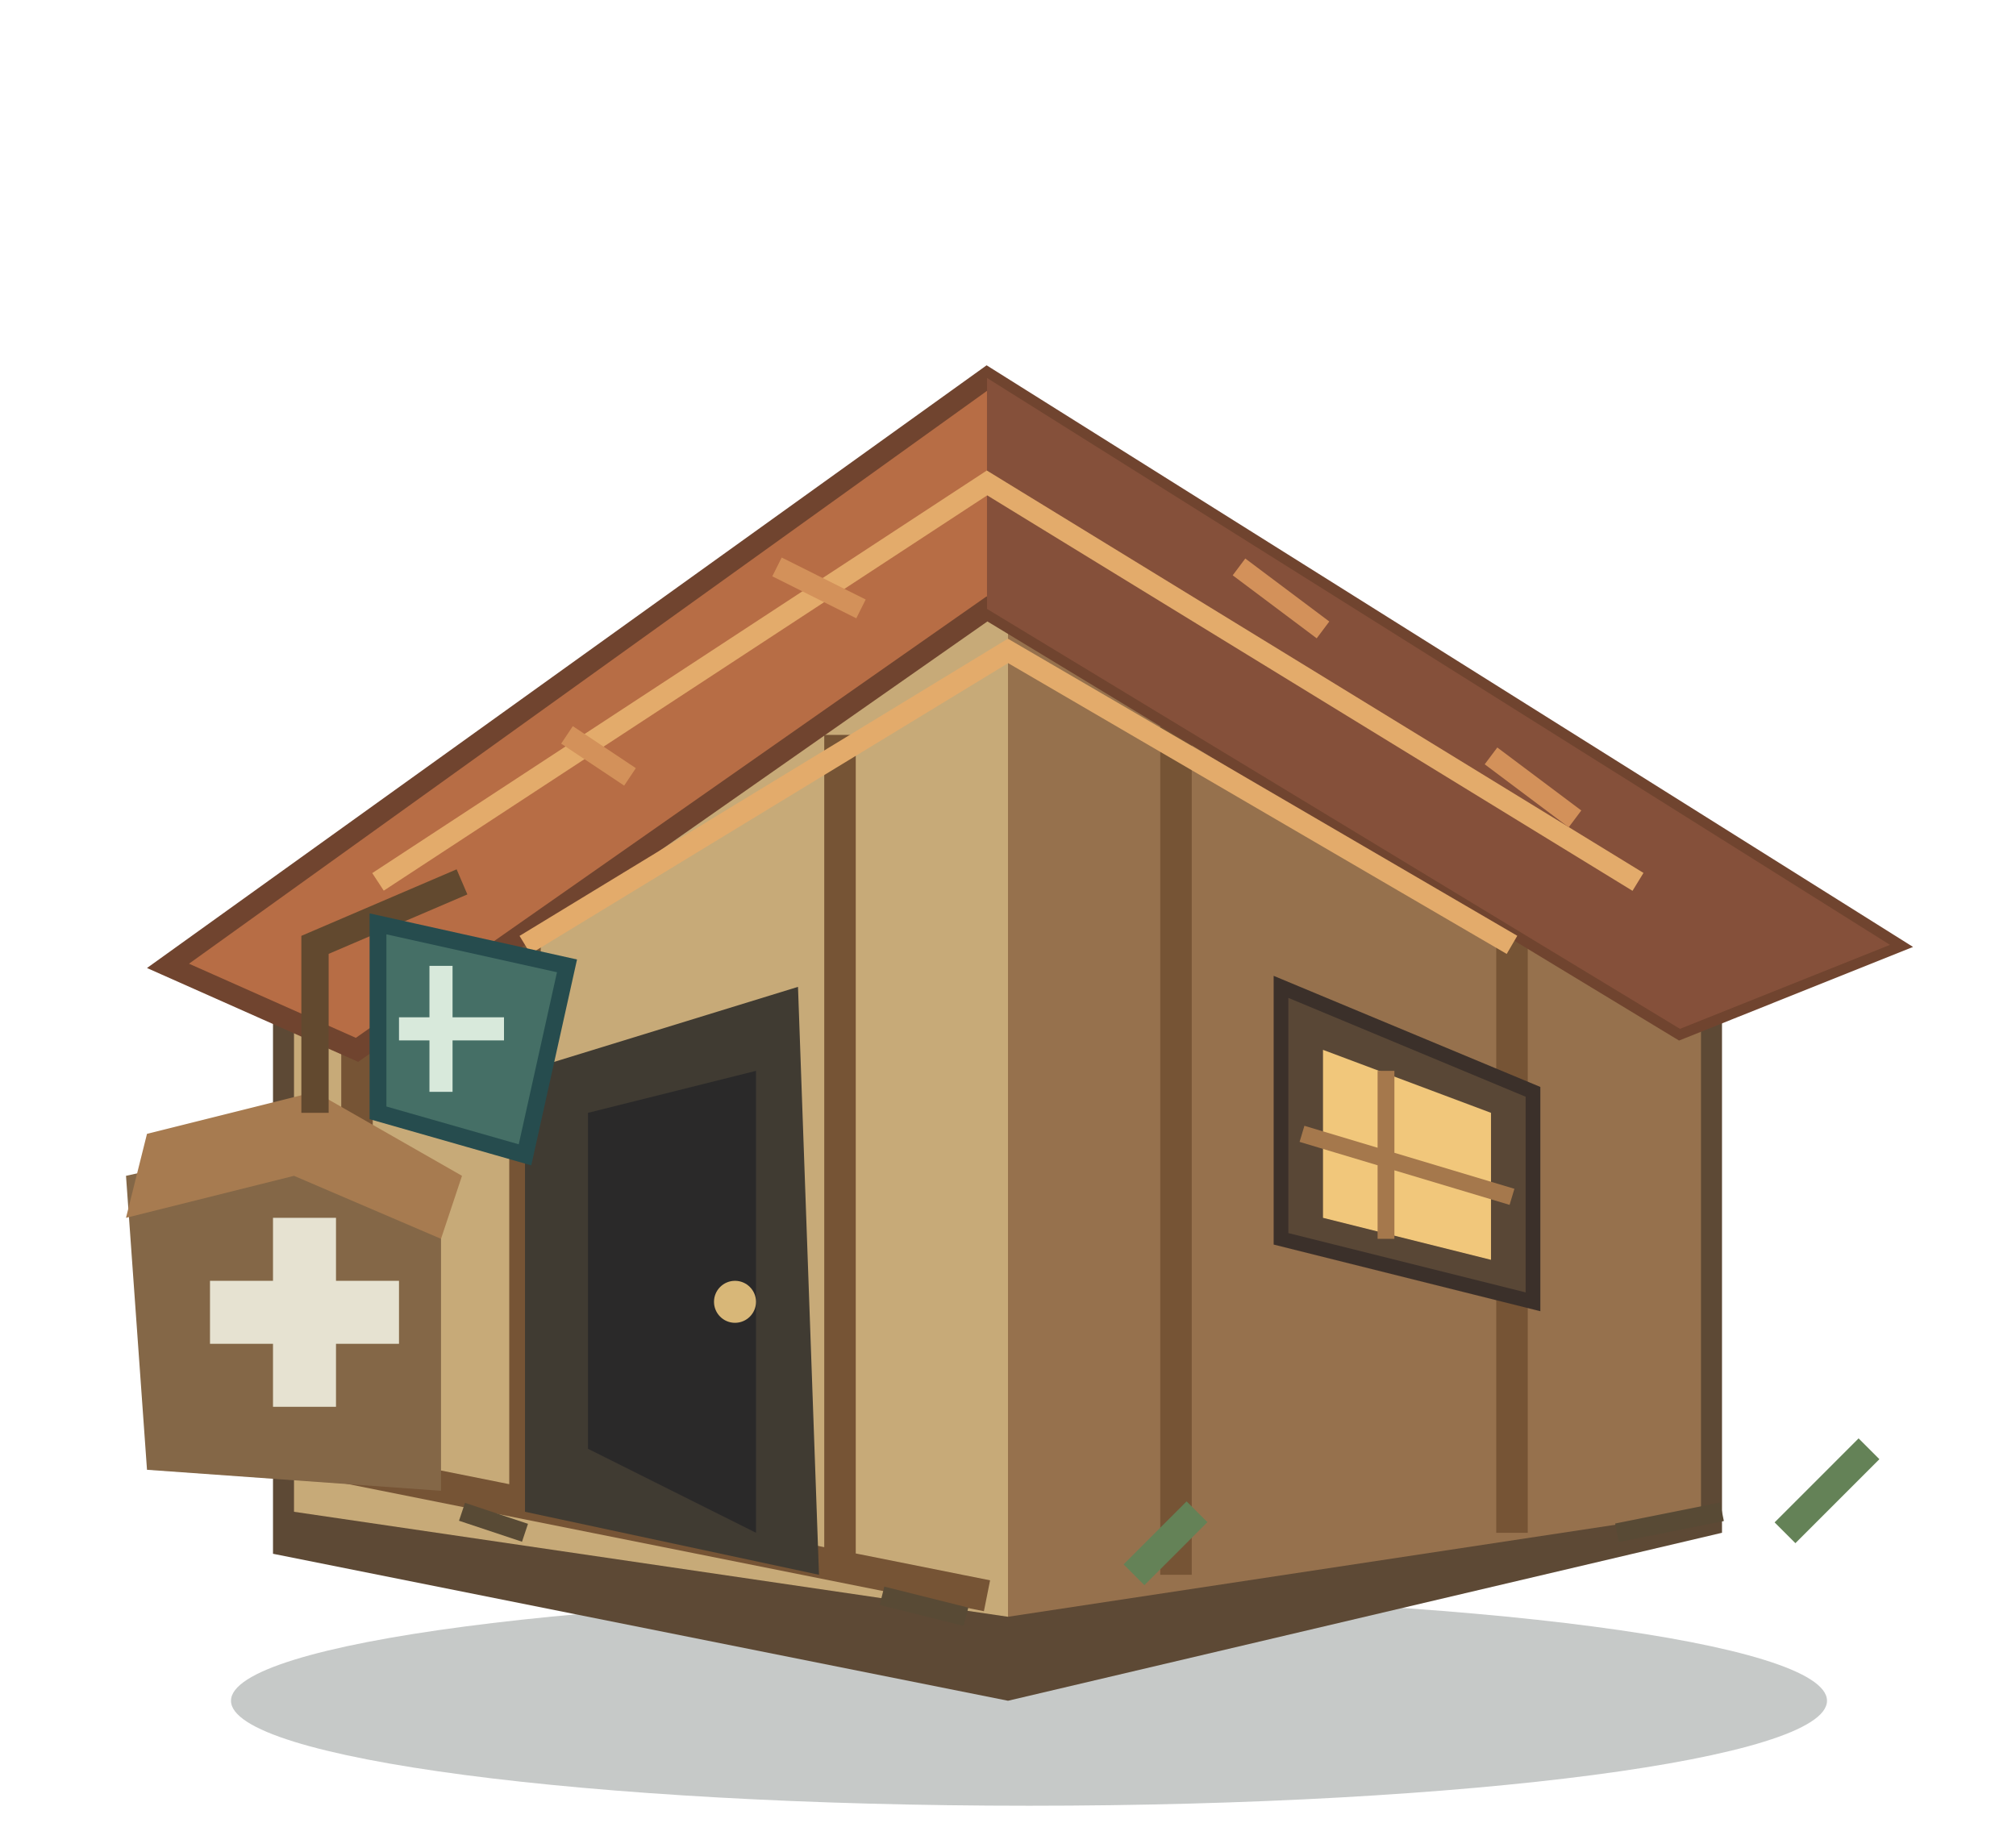
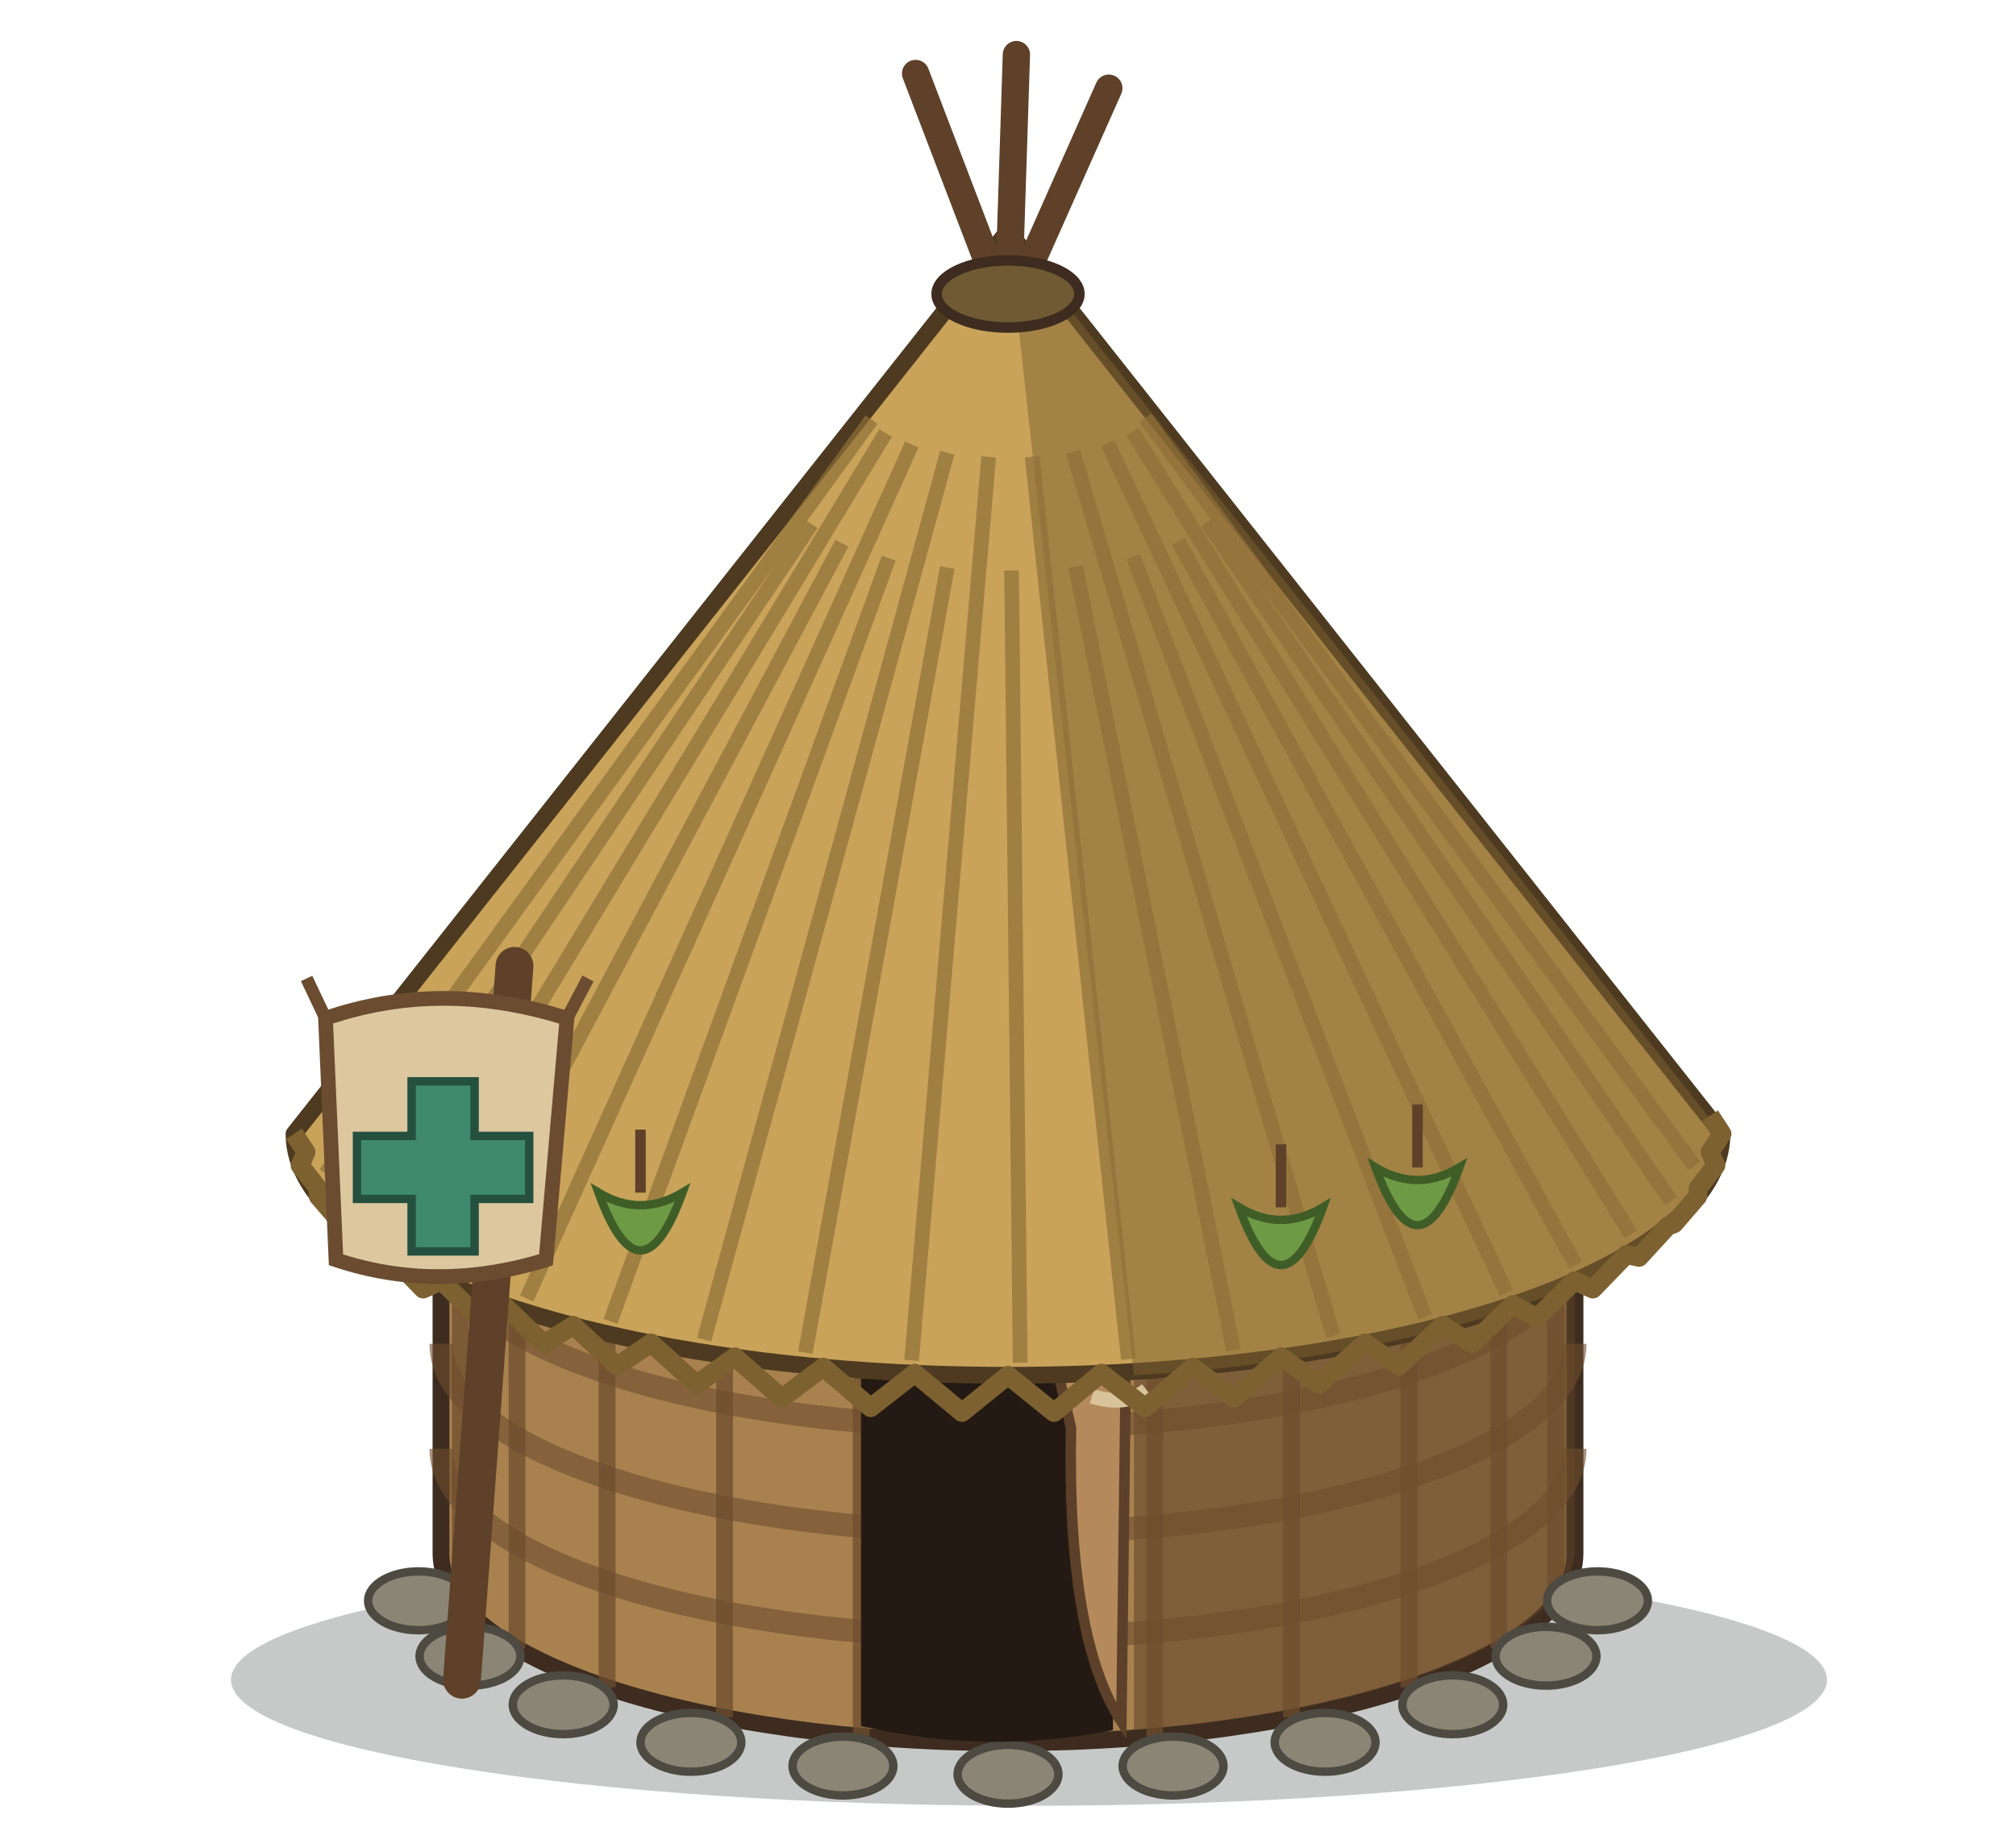
<svg xmlns="http://www.w3.org/2000/svg" width="96" height="88" viewBox="0 0 96 88">
-   <ellipse cx="49" cy="81" rx="38" ry="5" fill="#1b2623" opacity=".25" />
-   <path d="M13 74 48 81 82 73 82 45 48 30 13 45Z" fill="#5d4935" />
-   <path d="M14 45 48 29 48 77 14 72Z" fill="#c7aa78" />
-   <path d="M48 29 81 45 81 72 48 77Z" fill="#96714d" />
-   <path d="M17 47 17 70 47 76M25 43 25 72M40 35 40 74M56 34 56 75M72 40 72 73" fill="none" stroke="#765435" stroke-width="1.5" />
-   <path d="M8 46 47 18 90 45 80 49 47 29 17 50Z" fill="#b76d45" stroke="#70442f" stroke-width="1" />
-   <path d="M47 18 90 45 80 49 47 29Z" fill="#85503a" />
-   <path d="M18 42 47 23 78 42M25 45 48 31 72 45" fill="none" stroke="#e3ab6b" stroke-width="1" />
-   <path d="M27 35 30 37M37 27 41 29M59 27 63 30M71 36 75 39" stroke="#d3915a" stroke-width="1" />
-   <path d="M25 72V51L38 47 39 75Z" fill="#403b32" />
-   <path d="M28 69V53L36 51 36 73Z" fill="#2a2929" />
-   <circle cx="35" cy="62" r="1" fill="#d8b778" />
-   <path d="M61 47 73 52 73 62 61 59Z" fill="#594736" stroke="#3b302a" stroke-width=".7" />
-   <path d="M63 50 71 53 71 60 63 58Z" fill="#f1c77b" />
-   <path d="M66 51V59M62 54 72 57" stroke="#a5784c" stroke-width=".8" />
-   <path d="M6 56 15 54 21 58 21 71 7 70Z" fill="#846747" />
-   <path d="M7 54 15 52 22 56 21 59 14 56 6 58Z" fill="#a77b50" />
-   <path d="M13 58 16 58 16 67 13 67ZM10 61 19 61 19 64 10 64Z" fill="#e6e2d1" />
-   <path d="M15 53 15 45 22 42" fill="none" stroke="#62492f" stroke-width="1.3" />
-   <path d="M18 44 27 46 25 55 18 53Z" fill="#456f66" stroke="#264c4e" stroke-width=".8" />
-   <path d="M21 46V52M19 49H24" stroke="#d8e9db" stroke-width="1.1" />
-   <path d="M22 72 25 73M42 76 46 77M77 73 82 72" stroke="#584a35" stroke-width=".9" />
-   <path d="M54 75 57 72M85 73 89 69" stroke="#648257" stroke-width="1.4" />
+   <ellipse cx="49" cy="80" rx="38" ry="6" fill="#1b2623" opacity=".25" />
+   <path d="M21 53V74A27 9 0 0 0 75 74V53Z" fill="#a8814f" stroke="#3d2c1f" stroke-width=".8" />
+   <path d="M54 55V82.4A27 9 0 0 0 75 74V53Z" fill="#5c4128" opacity=".55" />
+   <path d="M74.08 76.33V55.33M71.38 78.5V57.5M67.09 80.36V59.36M61.5 81.79V60.79M54.99 82.69V61.69M48 83V62M41.01 82.69V61.69M34.5 81.79V60.79M28.91 80.36V59.36M24.62 78.5V57.5M21.92 76.33V55.33" stroke="#6e4d2d" stroke-width=".8" opacity=".75" />
+   <path d="M21 69A27 9 0 0 0 75 69" fill="none" stroke="#6e4d2d" stroke-width="1.1" opacity=".6" />
+   <path d="M21 64A27 9 0 0 0 75 64" fill="none" stroke="#6e4d2d" stroke-width="1.1" opacity=".6" />
+   <path d="M21 59A27 9 0 0 0 75 59" fill="none" stroke="#6e4d2d" stroke-width="1.1" opacity=".6" />
+   <ellipse cx="76.07" cy="76.24" rx="2.4" ry="1.4" fill="#8b8576" stroke="#4d4a42" stroke-width=".4" />
+   <ellipse cx="73.62" cy="78.88" rx="2.4" ry="1.4" fill="#8b8576" stroke="#4d4a42" stroke-width=".4" />
+   <ellipse cx="69.18" cy="81.19" rx="2.4" ry="1.4" fill="#8b8576" stroke="#4d4a42" stroke-width=".4" />
+   <ellipse cx="63.1" cy="82.98" rx="2.4" ry="1.4" fill="#8b8576" stroke="#4d4a42" stroke-width=".4" />
+   <ellipse cx="55.86" cy="84.11" rx="2.4" ry="1.4" fill="#8b8576" stroke="#4d4a42" stroke-width=".4" />
+   <ellipse cx="48" cy="84.5" rx="2.4" ry="1.4" fill="#8b8576" stroke="#4d4a42" stroke-width=".4" />
+   <ellipse cx="40.14" cy="84.11" rx="2.4" ry="1.4" fill="#8b8576" stroke="#4d4a42" stroke-width=".4" />
+   <ellipse cx="32.9" cy="82.98" rx="2.4" ry="1.4" fill="#8b8576" stroke="#4d4a42" stroke-width=".4" />
+   <ellipse cx="26.82" cy="81.19" rx="2.4" ry="1.4" fill="#8b8576" stroke="#4d4a42" stroke-width=".4" />
+   <ellipse cx="22.38" cy="78.88" rx="2.4" ry="1.4" fill="#8b8576" stroke="#4d4a42" stroke-width=".4" />
+   <ellipse cx="19.93" cy="76.24" rx="2.4" ry="1.4" fill="#8b8576" stroke="#4d4a42" stroke-width=".4" />
+   <path d="M41 82.2V64Q47 56 53 64V82.4Q47 83.6 41 82.2Z" fill="#241a13" />
+   <path d="M49 59.4Q53.4 61 53.6 66L53.4 82Q50.8 78 51 68Z" fill="#b48a5c" stroke="#5c4029" stroke-width=".5" />
+   <path d="M52 66.5Q53.6 67 54.6 66.2" stroke="#d9c39a" stroke-width=".7" />
+   <path d="M14 54A34 11.5 0 0 0 82 54L48 11Z" fill="#c9a35a" stroke="#4d3a20" stroke-width=".8" stroke-linejoin="round" />
+   <path d="M48 11L82 54A34 11.5 0 0 1 54 65.5Z" fill="#7d6130" opacity=".5" />
+   <path d="M54.54 19.9L80.68 55.52M57.47 24.86L79.56 57.19M53.93 20.56L77.66 58.78M56.11 25.78L75.03 60.25M52.75 21.11L71.74 61.57M53.96 26.51L67.86 62.71M51.1 21.52L63.49 63.62M51.22 26.99L58.74 64.31M49.15 21.75L53.73 64.73M48.17 27.17L48.58 64.9M47.08 21.76L43.41 64.79M45.11 27.03L38.35 64.42M45.11 21.56L33.53 63.8M42.32 26.58L29.07 62.93M43.42 21.17L25.08 61.84M40.09 25.87L21.65 60.56M42.17 20.62L18.86 59.12M38.64 24.96L16.8 57.55M41.5 19.98L15.5 55.89" stroke="#8e6f37" stroke-width=".7" opacity=".7" />
+   <path d="M14 54L14 54L14.57 54.87L14.29 55.5L15.14 56.59L15.16 56.98L16.28 58.28L16.59 58.4L17.95 59.88L18.56 59.75L20.15 61.39L21.03 61L22.81 62.77L23.96 62.13L25.91 64L27.3 63.12L29.39 65.06L31 63.96L33.18 65.93L34.99 64.62L37.23 66.59L39.2 65.11L41.46 67.04L43.56 65.4L45.81 67.27L48 65.5L50.19 67.27L52.44 65.4L54.54 67.04L56.8 65.11L58.77 66.59L61.01 64.62L62.82 65.93L65 63.96L66.61 65.06L68.7 63.12L70.09 64L72.04 62.13L73.19 62.77L74.97 61L75.85 61.39L77.44 59.75L78.05 59.88L79.41 58.4L79.72 58.28L80.84 56.98L80.86 56.59L81.71 55.5L81.43 54.87L82 54L81.43 53.13" fill="none" stroke="#7d6130" stroke-width=".9" stroke-linejoin="round" />
+   <path d="M48 15 43.6 3.5M48 15 52.8 4.2M48 15 48.4 2.6" stroke="#5e4128" stroke-width="1.3" stroke-linecap="round" />
+   <ellipse cx="48" cy="14" rx="3.4" ry="1.6" fill="#6f5a33" stroke="#3d2c1f" stroke-width=".5" />
+   <path d="M61 54.5V57.5" stroke="#5e4128" stroke-width=".5" />
+   <path d="M59 57.5Q61 63 63 57.5Q61 58.7 59 57.5Z" fill="#6f9a45" stroke="#3f5e27" stroke-width=".4" />
+   <path d="M67.5 52.6V55.6" stroke="#5e4128" stroke-width=".5" />
+   <path d="M65.5 55.6Q67.5 61.1 69.5 55.6Q67.5 56.8 65.5 55.6Z" fill="#6f9a45" stroke="#3f5e27" stroke-width=".4" />
+   <path d="M30.5 53.8V56.8" stroke="#5e4128" stroke-width=".5" />
+   <path d="M28.5 56.8Q30.5 62.3 32.5 56.8Q30.5 58 28.5 56.8Z" fill="#6f9a45" stroke="#3f5e27" stroke-width=".4" />
+   <path d="M22 80L24.5 46" stroke="#5e4128" stroke-width="1.8" stroke-linecap="round" />
+   <path d="M15.5 48.5Q21 46.6 27 48.5L26 60Q20.8 61.6 16 60Z" fill="#dcc79f" stroke="#6b4c30" stroke-width=".7" />
+   <path d="M19.6 51.5H22.6V54.1H25.2V57.1H22.6V59.6H19.6V57.1H17V54.1H19.6Z" fill="#3f8a6e" stroke="#25503f" stroke-width=".4" />
+   <path d="M15.5 48.5 14.6 46.6M27 48.5 28 46.6" stroke="#6b4c30" stroke-width=".6" />
</svg>
